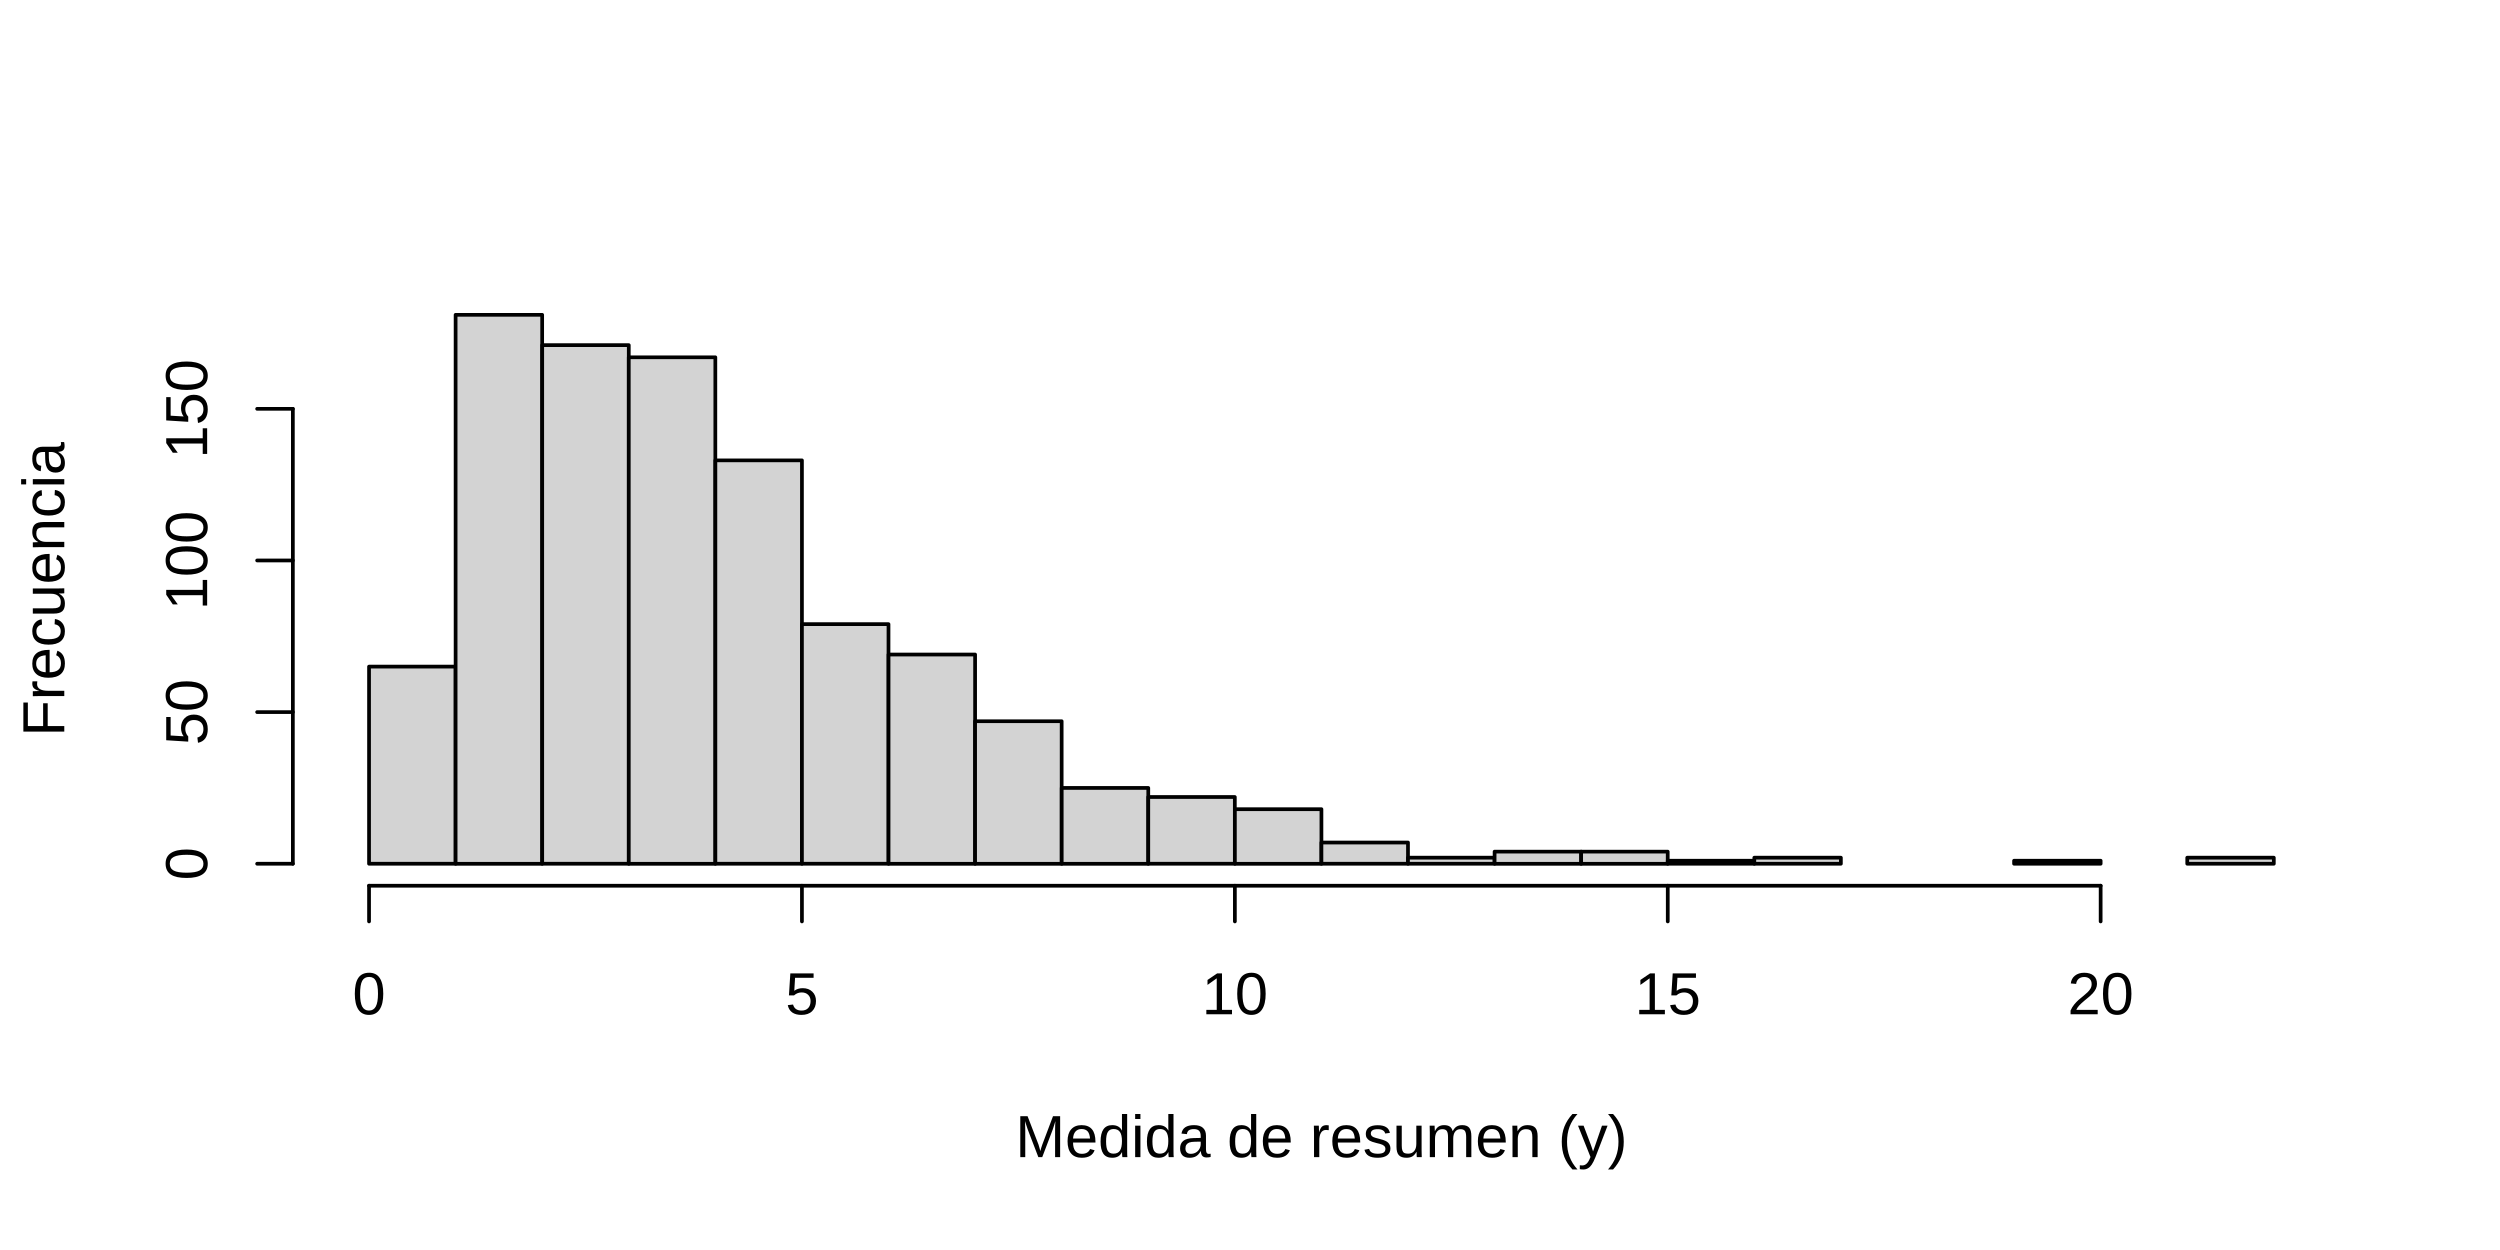
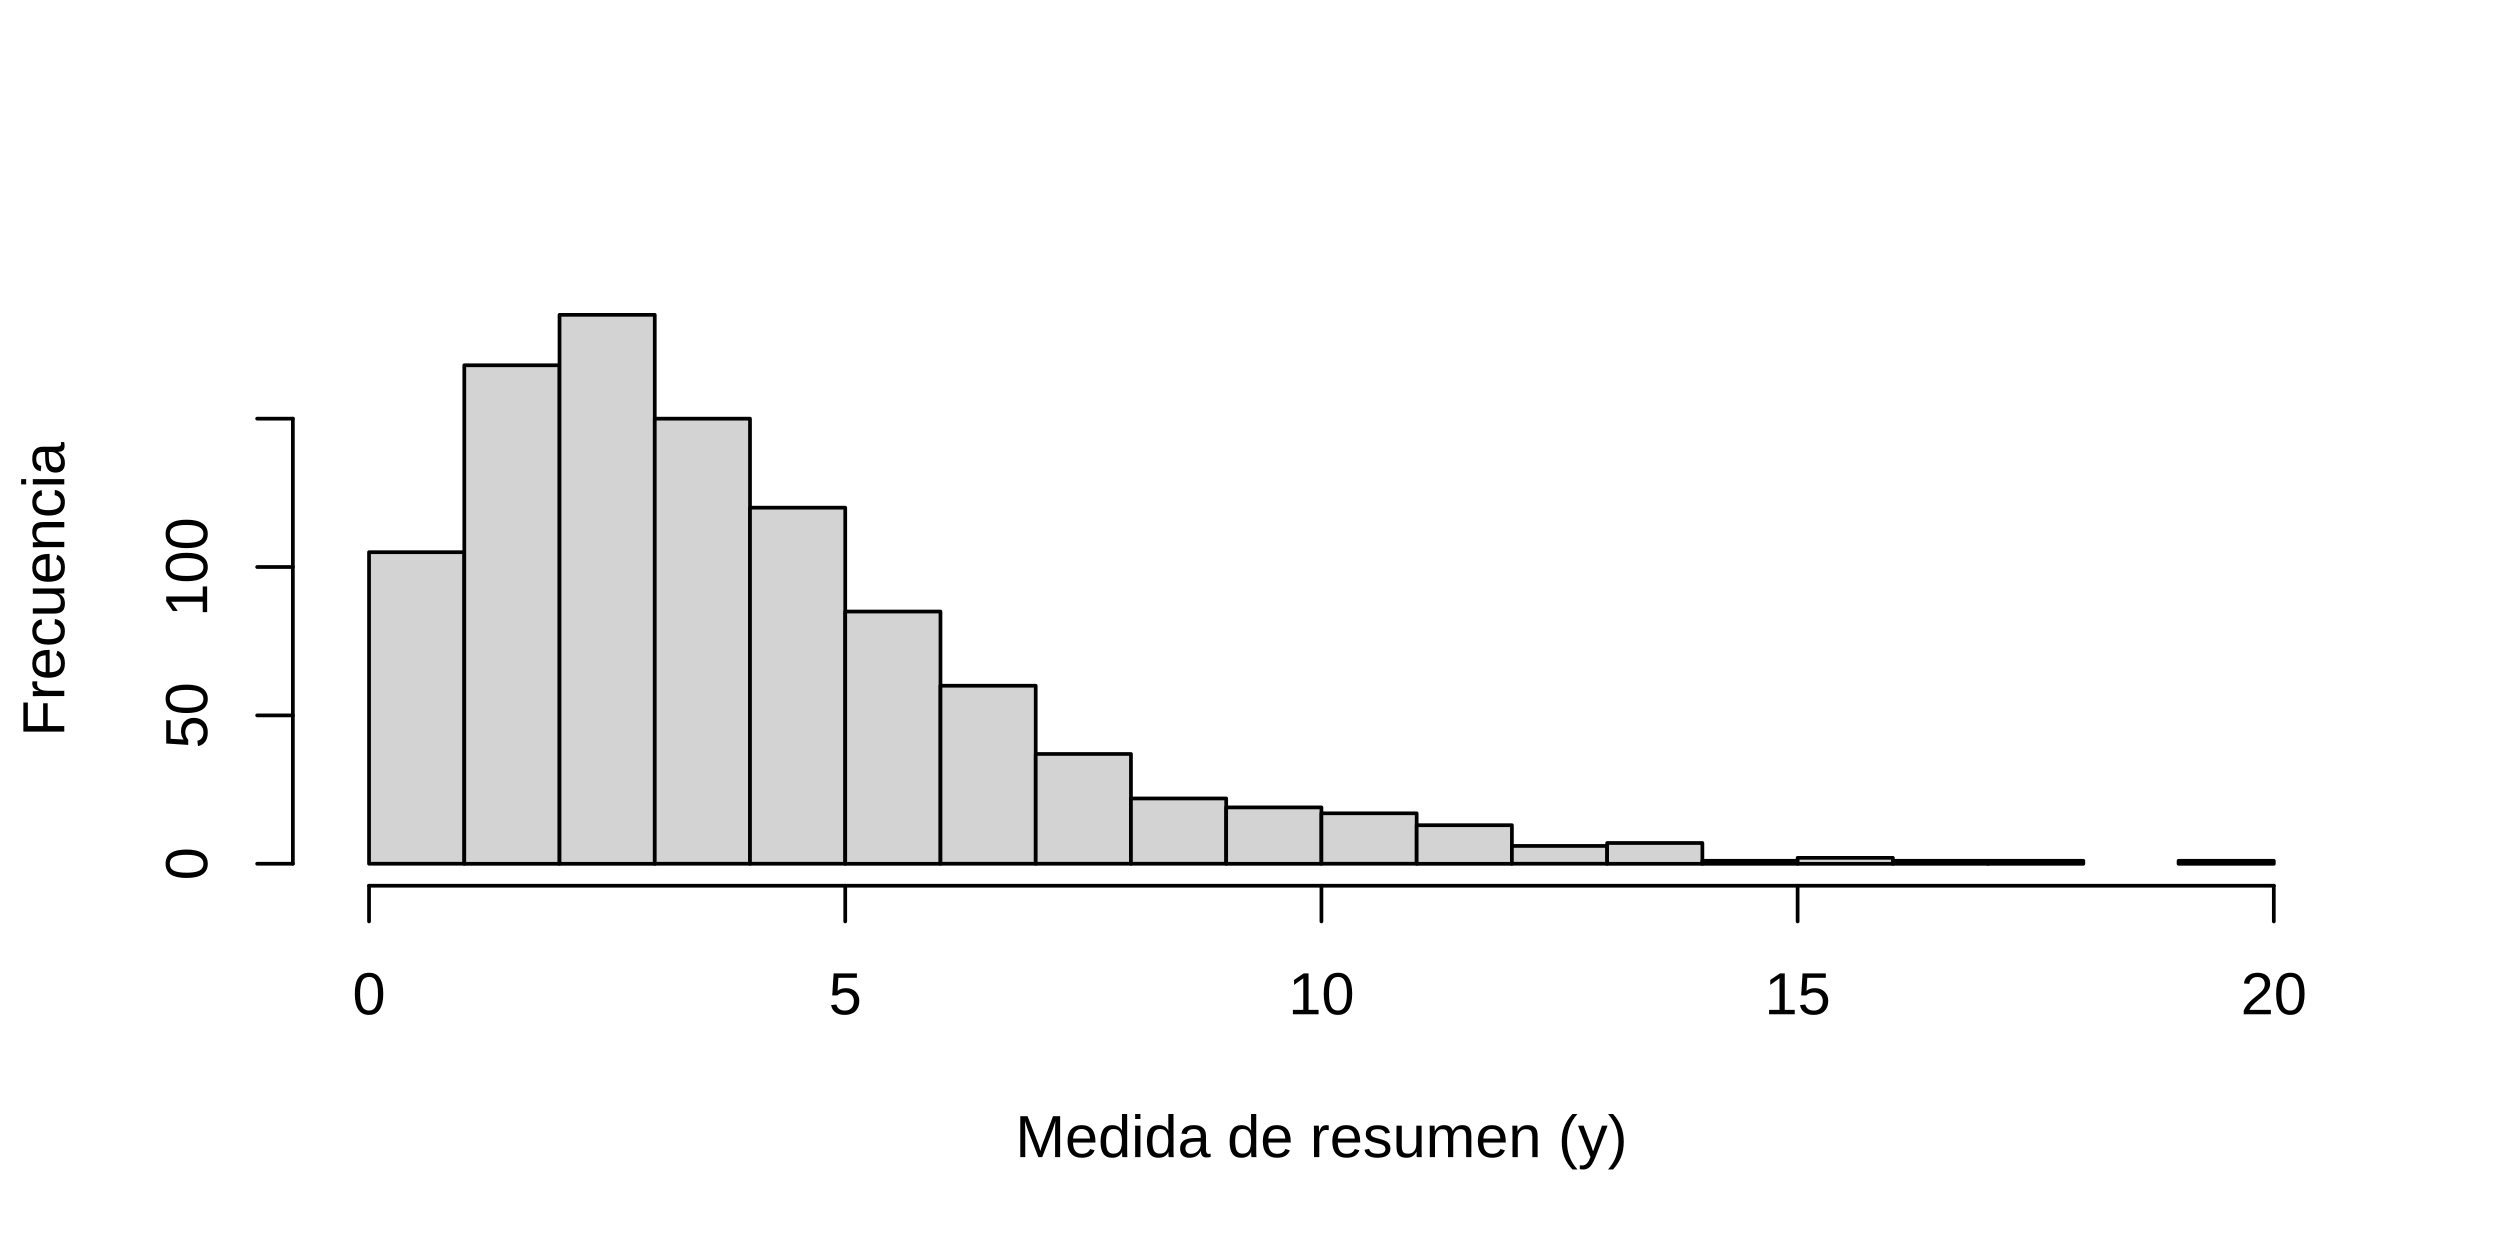
<svg xmlns="http://www.w3.org/2000/svg" class="svglite" width="504.00pt" height="252.00pt" viewBox="0 0 504.00 252.00">
  <defs>
    <style type="text/css">
    .svglite line, .svglite polyline, .svglite polygon, .svglite path, .svglite rect, .svglite circle {
      fill: none;
      stroke: #000000;
      stroke-linecap: round;
      stroke-linejoin: round;
      stroke-miterlimit: 10.00;
    }
    .svglite text {
      white-space: pre;
    }
  </style>
  </defs>
  <rect width="100%" height="100%" style="stroke: none; fill: #FFFFFF;" />
  <defs>
    <clipPath id="cpMC4wMHw1MDQuMDB8MC4wMHwyNTIuMDA=">
      <rect x="0.00" y="0.00" width="504.00" height="252.00" />
    </clipPath>
  </defs>
  <g clip-path="url(#cpMC4wMHw1MDQuMDB8MC4wMHwyNTIuMDA=)">
    <text x="266.40" y="233.28" text-anchor="middle" style="font-size: 12.00px; font-family: &quot;Arial&quot;;" textLength="123.38px" lengthAdjust="spacingAndGlyphs">Medida de resumen (y)</text>
    <text transform="translate(12.96,118.80) rotate(-90)" text-anchor="middle" style="font-size: 12.00px; font-family: &quot;Arial&quot;;" textLength="59.36px" lengthAdjust="spacingAndGlyphs">Frecuencia</text>
-     <line x1="74.40" y1="178.56" x2="423.49" y2="178.56" style="stroke-width: 0.75;" />
+     <line x1="74.40" y1="178.56" x2="458.40" y2="178.56" style="stroke-width: 0.75;" />
    <line x1="74.40" y1="178.56" x2="74.40" y2="185.76" style="stroke-width: 0.75;" />
-     <line x1="161.67" y1="178.56" x2="161.67" y2="185.76" style="stroke-width: 0.75;" />
-     <line x1="248.95" y1="178.56" x2="248.95" y2="185.76" style="stroke-width: 0.75;" />
-     <line x1="336.22" y1="178.56" x2="336.22" y2="185.76" style="stroke-width: 0.75;" />
-     <line x1="423.49" y1="178.56" x2="423.49" y2="185.76" style="stroke-width: 0.75;" />
+     <line x1="170.40" y1="178.56" x2="170.40" y2="185.76" style="stroke-width: 0.75;" />
+     <line x1="266.40" y1="178.56" x2="266.40" y2="185.76" style="stroke-width: 0.75;" />
+     <line x1="362.40" y1="178.56" x2="362.40" y2="185.76" style="stroke-width: 0.75;" />
+     <line x1="458.40" y1="178.56" x2="458.40" y2="185.76" style="stroke-width: 0.75;" />
    <text x="74.40" y="204.48" text-anchor="middle" style="font-size: 12.00px; font-family: &quot;Arial&quot;;" textLength="6.67px" lengthAdjust="spacingAndGlyphs">0</text>
-     <text x="161.67" y="204.48" text-anchor="middle" style="font-size: 12.00px; font-family: &quot;Arial&quot;;" textLength="6.67px" lengthAdjust="spacingAndGlyphs">5</text>
-     <text x="248.95" y="204.48" text-anchor="middle" style="font-size: 12.00px; font-family: &quot;Arial&quot;;" textLength="13.35px" lengthAdjust="spacingAndGlyphs">10</text>
-     <text x="336.22" y="204.48" text-anchor="middle" style="font-size: 12.00px; font-family: &quot;Arial&quot;;" textLength="13.35px" lengthAdjust="spacingAndGlyphs">15</text>
-     <text x="423.49" y="204.48" text-anchor="middle" style="font-size: 12.00px; font-family: &quot;Arial&quot;;" textLength="13.35px" lengthAdjust="spacingAndGlyphs">20</text>
-     <line x1="59.04" y1="174.13" x2="59.04" y2="82.42" style="stroke-width: 0.75;" />
+     <text x="170.40" y="204.48" text-anchor="middle" style="font-size: 12.00px; font-family: &quot;Arial&quot;;" textLength="6.67px" lengthAdjust="spacingAndGlyphs">5</text>
+     <text x="266.40" y="204.48" text-anchor="middle" style="font-size: 12.00px; font-family: &quot;Arial&quot;;" textLength="13.35px" lengthAdjust="spacingAndGlyphs">10</text>
+     <text x="362.40" y="204.48" text-anchor="middle" style="font-size: 12.00px; font-family: &quot;Arial&quot;;" textLength="13.35px" lengthAdjust="spacingAndGlyphs">15</text>
+     <text x="458.40" y="204.48" text-anchor="middle" style="font-size: 12.00px; font-family: &quot;Arial&quot;;" textLength="13.35px" lengthAdjust="spacingAndGlyphs">20</text>
+     <line x1="59.04" y1="174.13" x2="59.04" y2="84.40" style="stroke-width: 0.75;" />
    <line x1="59.04" y1="174.13" x2="51.84" y2="174.13" style="stroke-width: 0.75;" />
-     <line x1="59.04" y1="143.56" x2="51.84" y2="143.56" style="stroke-width: 0.75;" />
-     <line x1="59.04" y1="112.99" x2="51.84" y2="112.99" style="stroke-width: 0.75;" />
-     <line x1="59.04" y1="82.42" x2="51.84" y2="82.42" style="stroke-width: 0.75;" />
+     <line x1="59.04" y1="144.22" x2="51.84" y2="144.22" style="stroke-width: 0.75;" />
+     <line x1="59.04" y1="114.31" x2="51.84" y2="114.31" style="stroke-width: 0.75;" />
+     <line x1="59.04" y1="84.40" x2="51.84" y2="84.40" style="stroke-width: 0.75;" />
    <text transform="translate(41.76,174.13) rotate(-90)" text-anchor="middle" style="font-size: 12.00px; font-family: &quot;Arial&quot;;" textLength="6.67px" lengthAdjust="spacingAndGlyphs">0</text>
-     <text transform="translate(41.76,143.56) rotate(-90)" text-anchor="middle" style="font-size: 12.00px; font-family: &quot;Arial&quot;;" textLength="13.35px" lengthAdjust="spacingAndGlyphs">50</text>
-     <text transform="translate(41.76,112.99) rotate(-90)" text-anchor="middle" style="font-size: 12.00px; font-family: &quot;Arial&quot;;" textLength="20.02px" lengthAdjust="spacingAndGlyphs">100</text>
-     <text transform="translate(41.76,82.42) rotate(-90)" text-anchor="middle" style="font-size: 12.00px; font-family: &quot;Arial&quot;;" textLength="20.02px" lengthAdjust="spacingAndGlyphs">150</text>
+     <text transform="translate(41.76,144.22) rotate(-90)" text-anchor="middle" style="font-size: 12.00px; font-family: &quot;Arial&quot;;" textLength="13.35px" lengthAdjust="spacingAndGlyphs">50</text>
+     <text transform="translate(41.76,114.31) rotate(-90)" text-anchor="middle" style="font-size: 12.00px; font-family: &quot;Arial&quot;;" textLength="20.02px" lengthAdjust="spacingAndGlyphs">100</text>
  </g>
  <defs>
    <clipPath id="cpNTkuMDR8NDczLjc2fDU5LjA0fDE3OC41Ng==">
      <rect x="59.04" y="59.04" width="414.72" height="119.52" />
    </clipPath>
  </defs>
  <g clip-path="url(#cpNTkuMDR8NDczLjc2fDU5LjA0fDE3OC41Ng==)">
-     <rect x="74.40" y="134.39" width="17.45" height="39.74" style="stroke-width: 0.75; fill: #D3D3D3;" />
-     <rect x="91.85" y="63.47" width="17.45" height="110.67" style="stroke-width: 0.75; fill: #D3D3D3;" />
-     <rect x="109.31" y="69.58" width="17.45" height="104.55" style="stroke-width: 0.75; fill: #D3D3D3;" />
-     <rect x="126.76" y="72.03" width="17.45" height="102.11" style="stroke-width: 0.75; fill: #D3D3D3;" />
-     <rect x="144.22" y="92.81" width="17.45" height="81.32" style="stroke-width: 0.75; fill: #D3D3D3;" />
-     <rect x="161.67" y="125.83" width="17.45" height="48.30" style="stroke-width: 0.75; fill: #D3D3D3;" />
-     <rect x="179.13" y="131.95" width="17.45" height="42.19" style="stroke-width: 0.75; fill: #D3D3D3;" />
-     <rect x="196.58" y="145.40" width="17.45" height="28.74" style="stroke-width: 0.75; fill: #D3D3D3;" />
-     <rect x="214.04" y="158.85" width="17.45" height="15.29" style="stroke-width: 0.75; fill: #D3D3D3;" />
-     <rect x="231.49" y="160.68" width="17.45" height="13.45" style="stroke-width: 0.75; fill: #D3D3D3;" />
-     <rect x="248.95" y="163.13" width="17.45" height="11.01" style="stroke-width: 0.75; fill: #D3D3D3;" />
-     <rect x="266.40" y="169.85" width="17.45" height="4.28" style="stroke-width: 0.75; fill: #D3D3D3;" />
-     <rect x="283.85" y="172.91" width="17.45" height="1.22" style="stroke-width: 0.75; fill: #D3D3D3;" />
-     <rect x="301.31" y="171.69" width="17.45" height="2.45" style="stroke-width: 0.75; fill: #D3D3D3;" />
-     <rect x="318.76" y="171.69" width="17.45" height="2.45" style="stroke-width: 0.75; fill: #D3D3D3;" />
-     <rect x="336.22" y="173.52" width="17.45" height="0.61" style="stroke-width: 0.75; fill: #D3D3D3;" />
-     <rect x="353.67" y="172.91" width="17.45" height="1.22" style="stroke-width: 0.75; fill: #D3D3D3;" />
-     <rect x="371.13" y="174.13" width="17.45" height="0.00" style="stroke-width: 0.75; fill: #D3D3D3;" />
-     <rect x="388.58" y="174.13" width="17.45" height="0.00" style="stroke-width: 0.75; fill: #D3D3D3;" />
-     <rect x="406.04" y="173.52" width="17.45" height="0.61" style="stroke-width: 0.75; fill: #D3D3D3;" />
-     <rect x="423.49" y="174.13" width="17.45" height="0.00" style="stroke-width: 0.75; fill: #D3D3D3;" />
-     <rect x="440.95" y="172.91" width="17.45" height="1.22" style="stroke-width: 0.75; fill: #D3D3D3;" />
+     <rect x="74.40" y="111.32" width="19.20" height="62.81" style="stroke-width: 0.75; fill: #D3D3D3;" />
+     <rect x="93.60" y="73.64" width="19.20" height="100.50" style="stroke-width: 0.75; fill: #D3D3D3;" />
+     <rect x="112.80" y="63.47" width="19.20" height="110.67" style="stroke-width: 0.75; fill: #D3D3D3;" />
+     <rect x="132.00" y="84.40" width="19.20" height="89.73" style="stroke-width: 0.75; fill: #D3D3D3;" />
+     <rect x="151.20" y="102.35" width="19.20" height="71.78" style="stroke-width: 0.75; fill: #D3D3D3;" />
+     <rect x="170.40" y="123.29" width="19.20" height="50.85" style="stroke-width: 0.75; fill: #D3D3D3;" />
+     <rect x="189.60" y="138.24" width="19.20" height="35.89" style="stroke-width: 0.75; fill: #D3D3D3;" />
+     <rect x="208.80" y="152.00" width="19.20" height="22.13" style="stroke-width: 0.75; fill: #D3D3D3;" />
+     <rect x="228.00" y="160.97" width="19.20" height="13.16" style="stroke-width: 0.75; fill: #D3D3D3;" />
+     <rect x="247.20" y="162.77" width="19.20" height="11.37" style="stroke-width: 0.75; fill: #D3D3D3;" />
+     <rect x="266.40" y="163.96" width="19.20" height="10.17" style="stroke-width: 0.75; fill: #D3D3D3;" />
+     <rect x="285.60" y="166.36" width="19.20" height="7.78" style="stroke-width: 0.75; fill: #D3D3D3;" />
+     <rect x="304.80" y="170.54" width="19.20" height="3.59" style="stroke-width: 0.75; fill: #D3D3D3;" />
+     <rect x="324.00" y="169.95" width="19.20" height="4.19" style="stroke-width: 0.75; fill: #D3D3D3;" />
+     <rect x="343.20" y="173.54" width="19.20" height="0.60" style="stroke-width: 0.75; fill: #D3D3D3;" />
+     <rect x="362.40" y="172.94" width="19.20" height="1.20" style="stroke-width: 0.75; fill: #D3D3D3;" />
+     <rect x="381.60" y="173.54" width="19.20" height="0.60" style="stroke-width: 0.75; fill: #D3D3D3;" />
+     <rect x="400.80" y="173.54" width="19.20" height="0.60" style="stroke-width: 0.75; fill: #D3D3D3;" />
+     <rect x="420.00" y="174.13" width="19.20" height="0.00" style="stroke-width: 0.75; fill: #D3D3D3;" />
+     <rect x="439.20" y="173.54" width="19.20" height="0.60" style="stroke-width: 0.75; fill: #D3D3D3;" />
  </g>
</svg>
